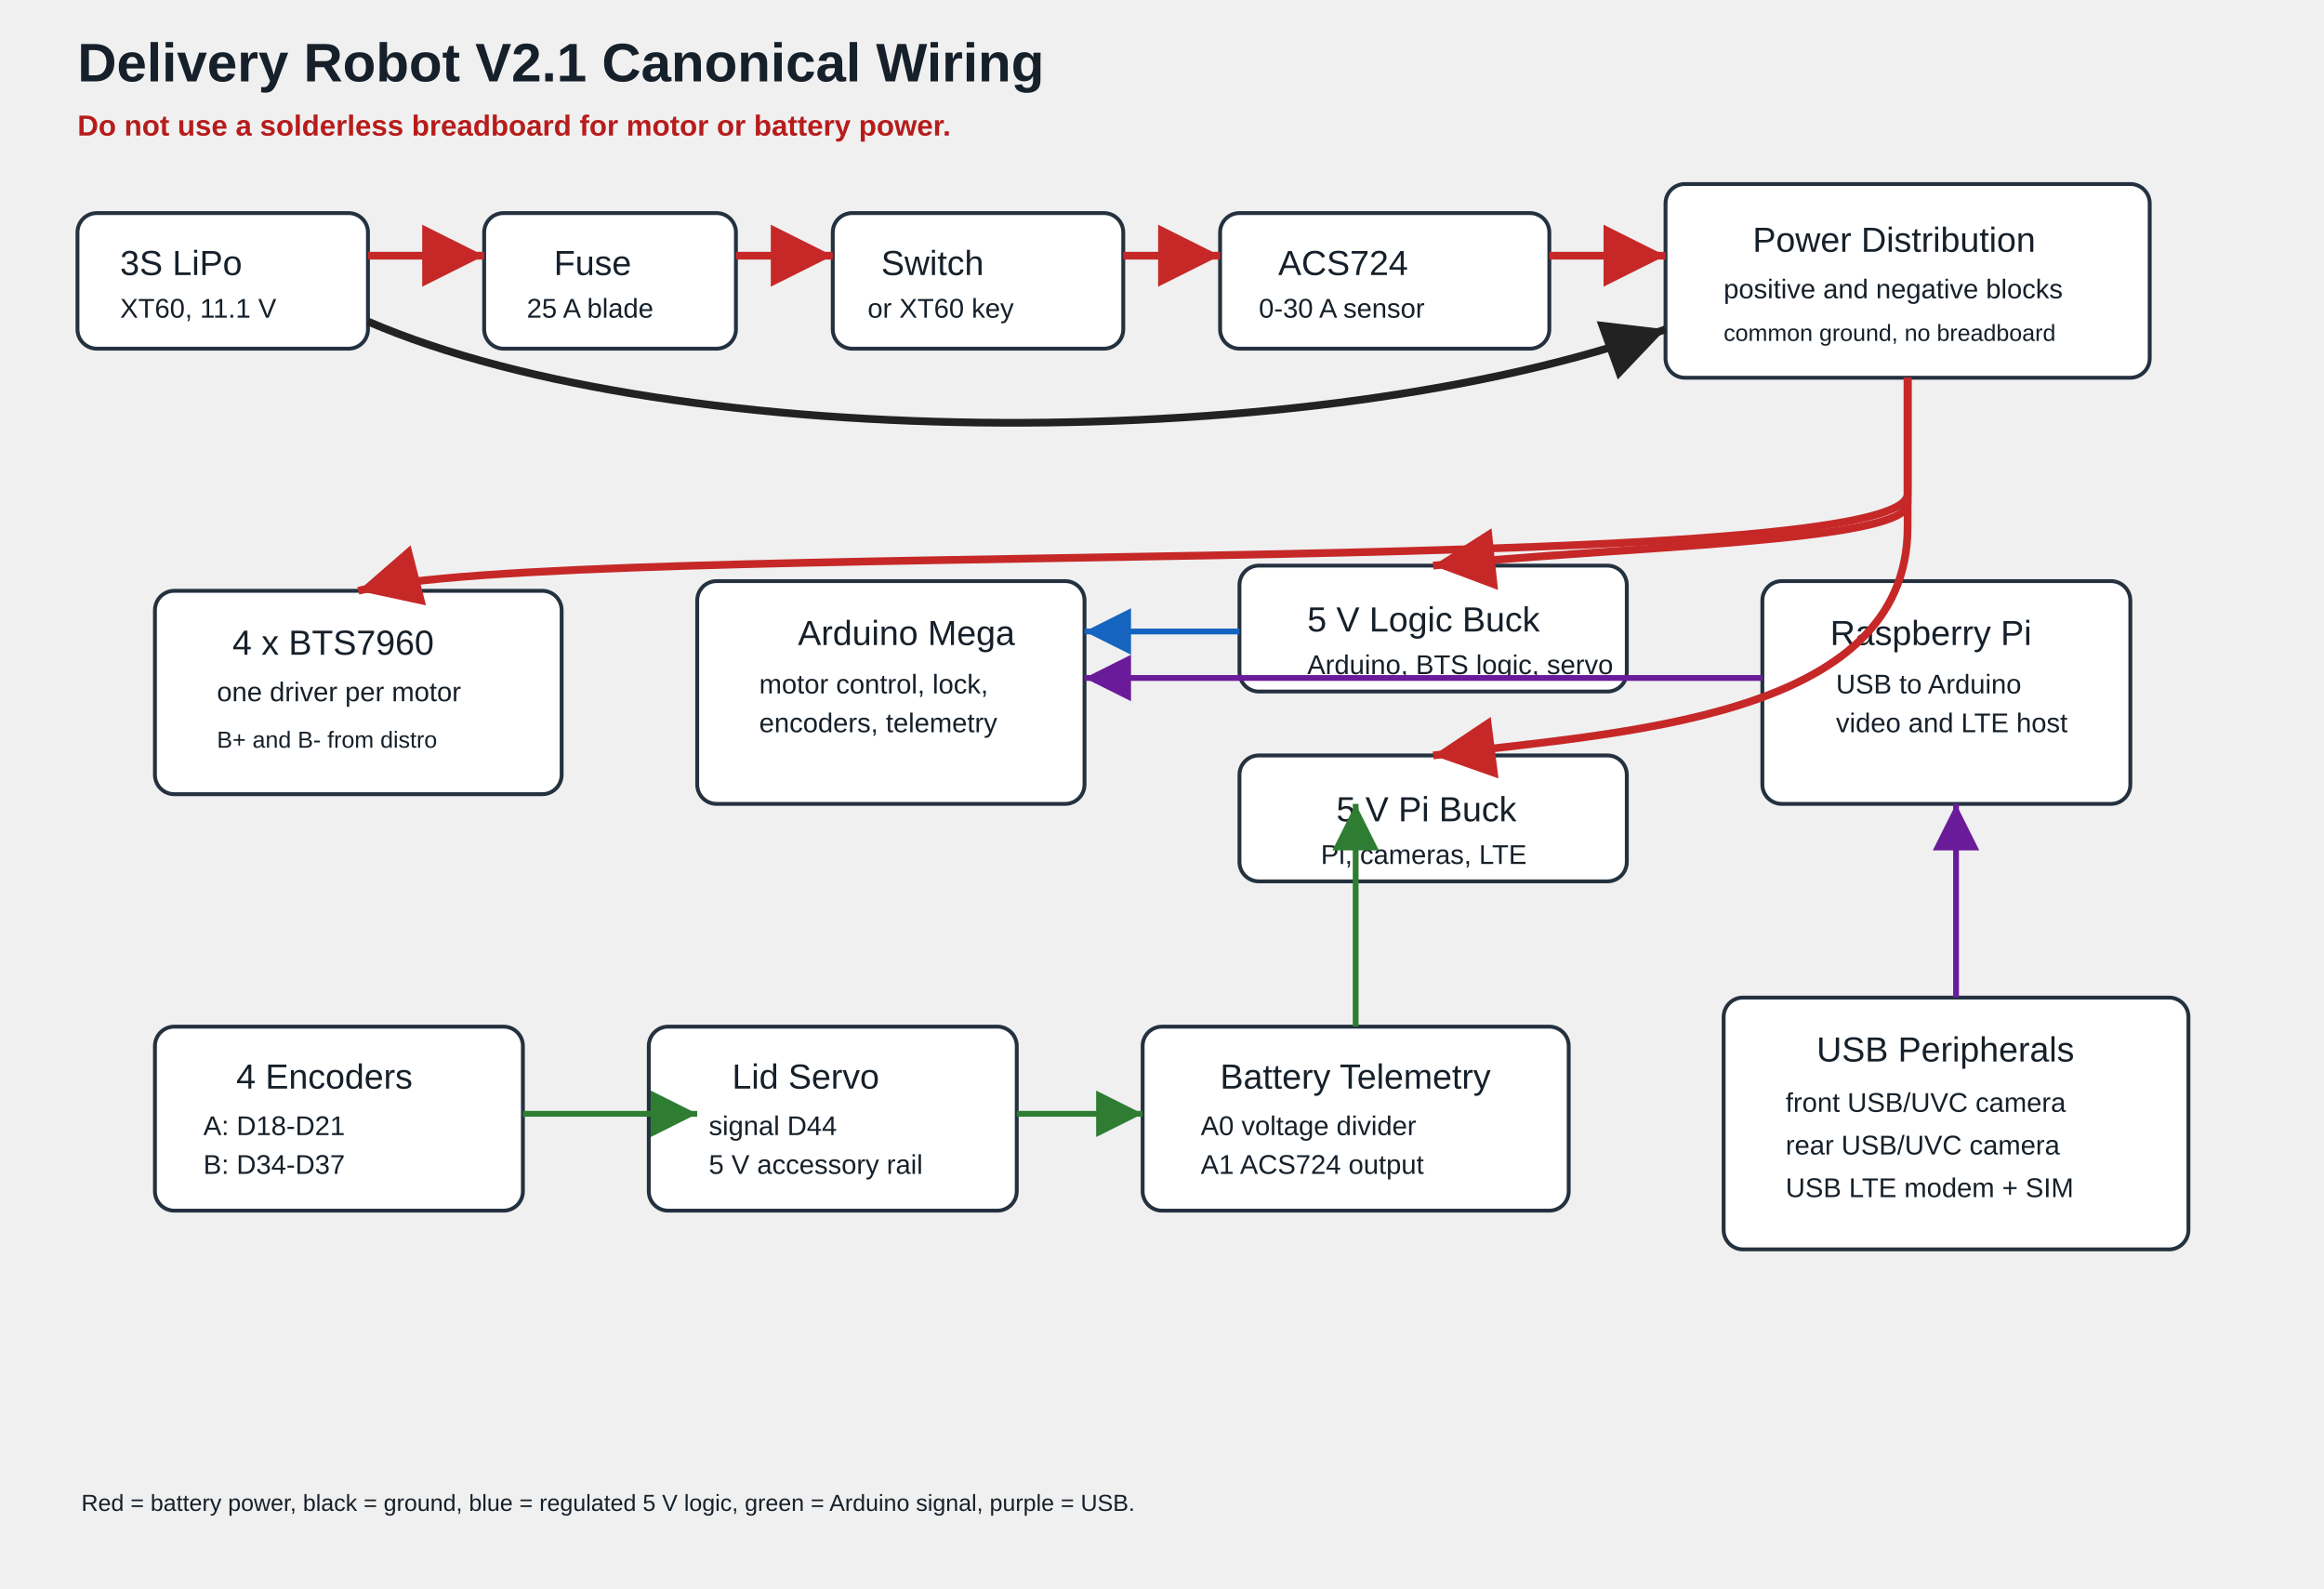
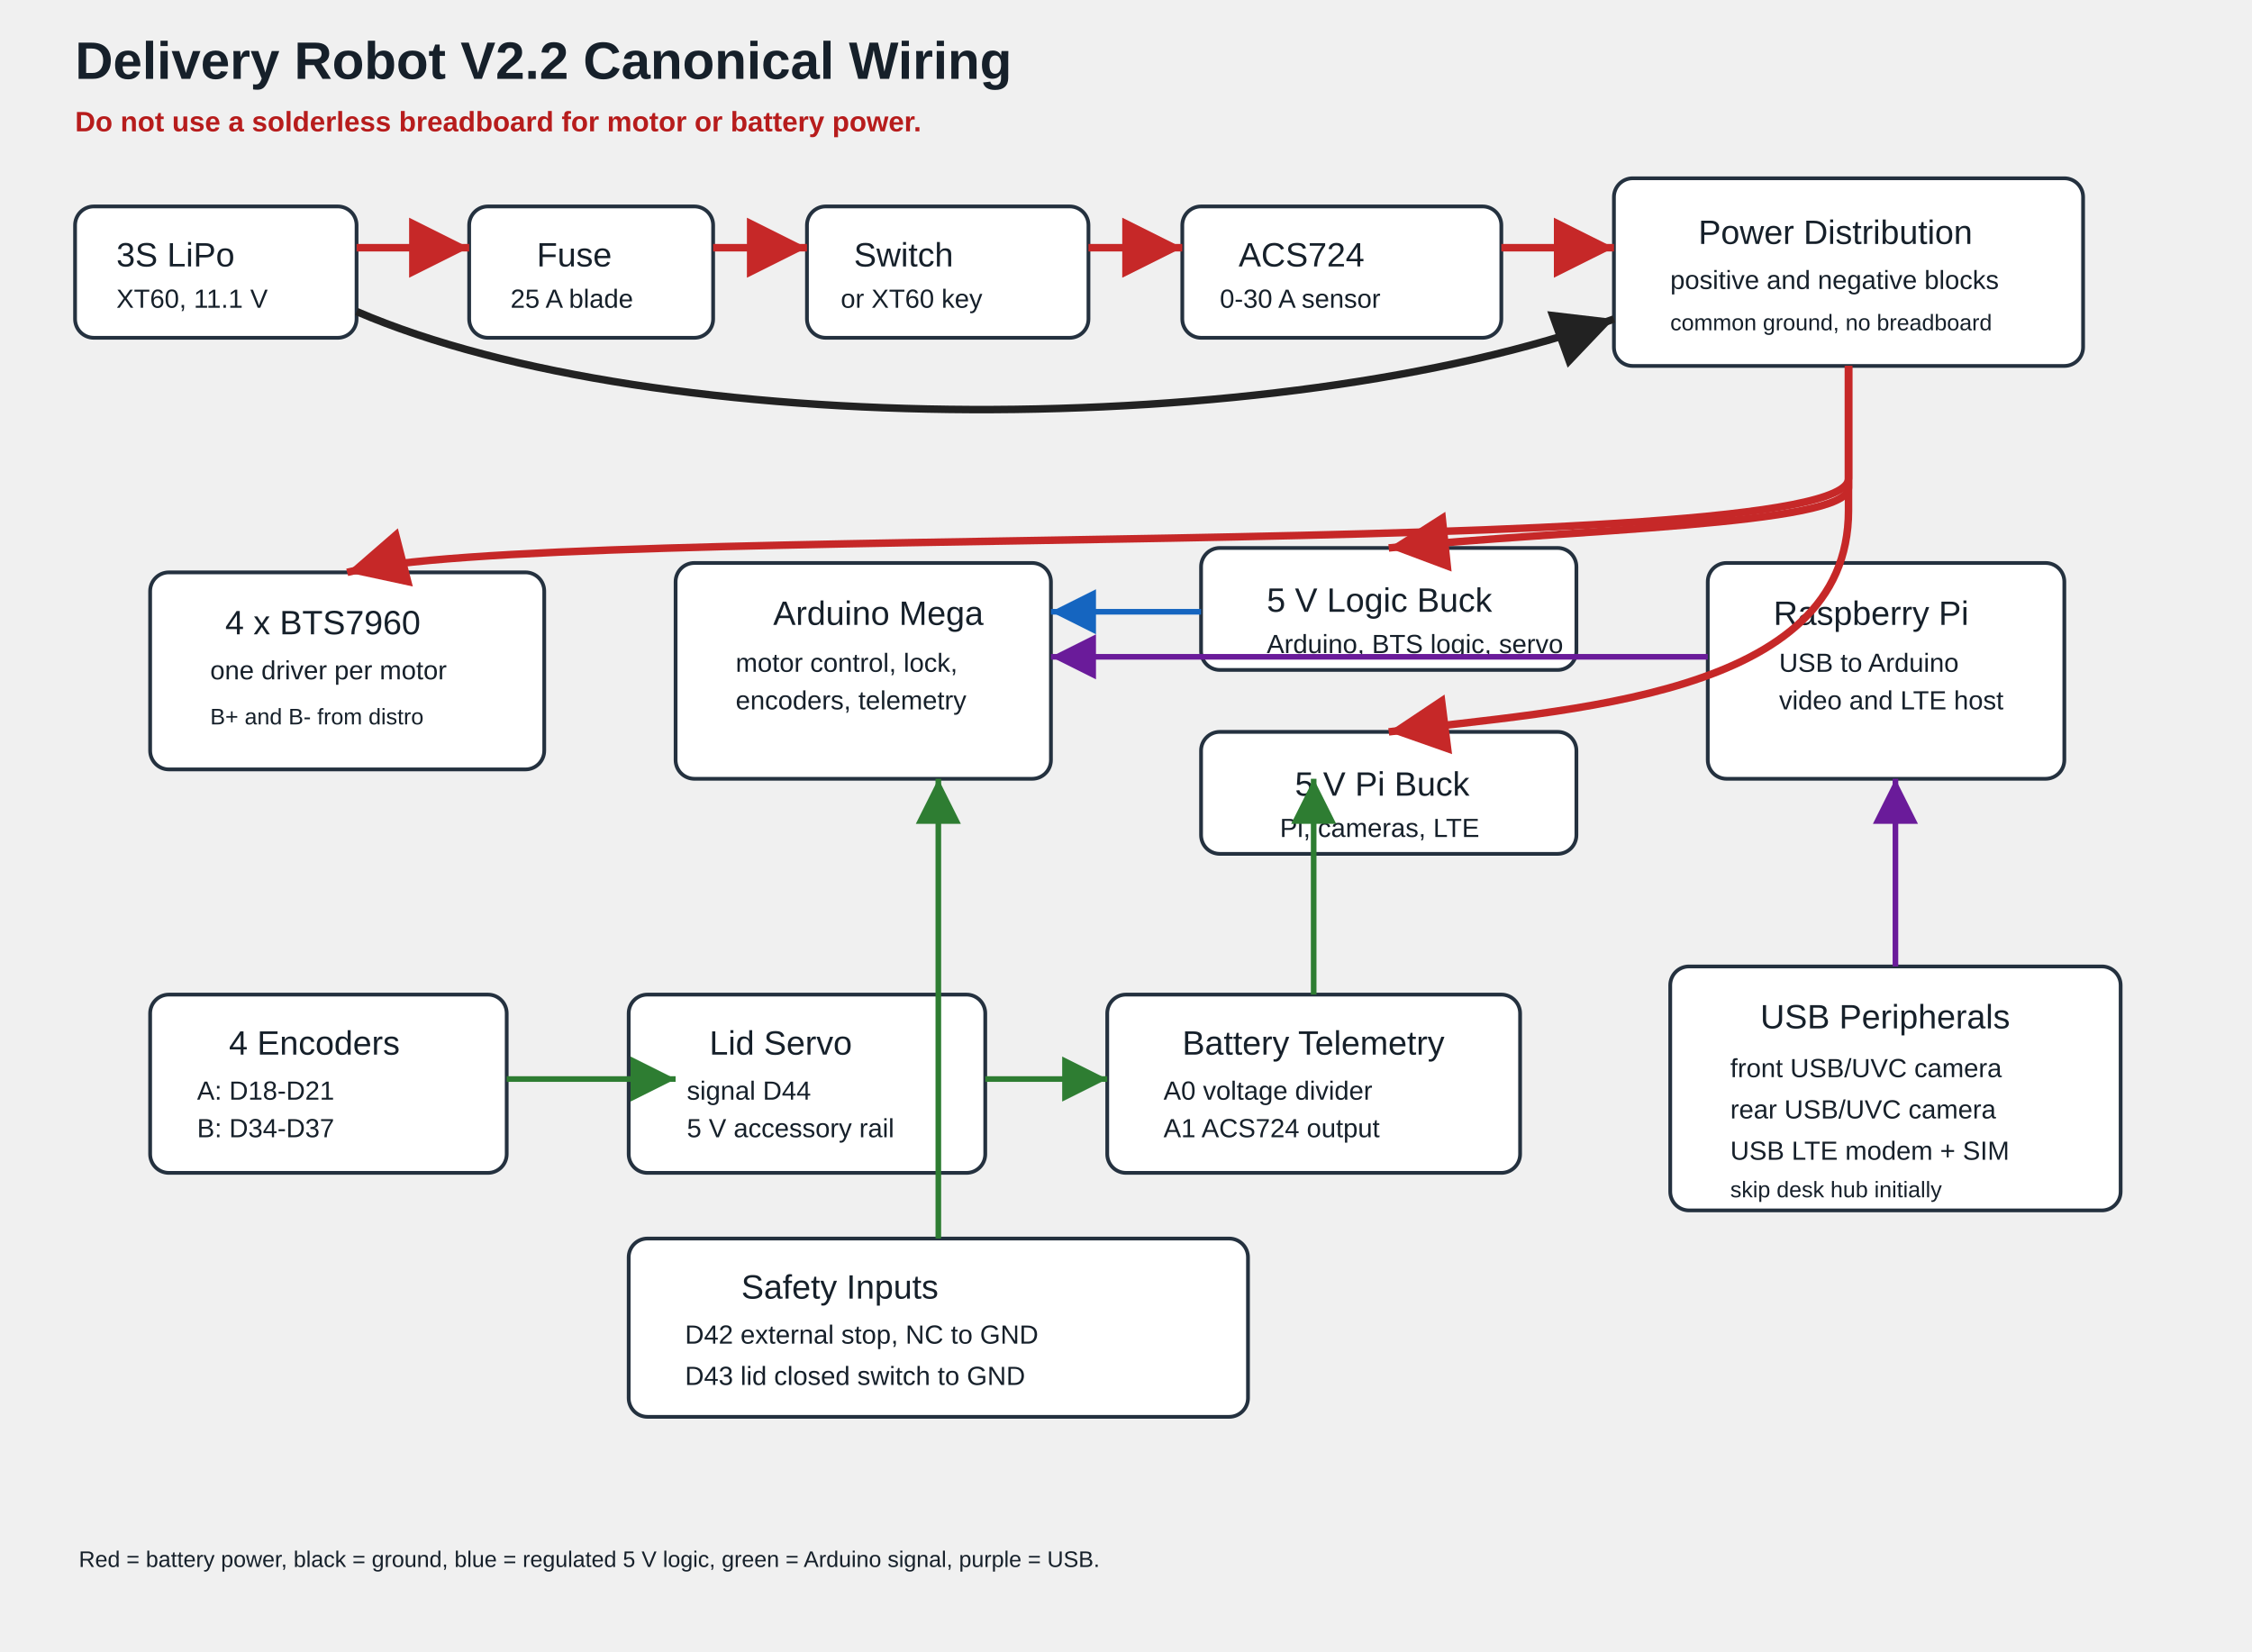
- <svg xmlns="http://www.w3.org/2000/svg" width="1200" height="820" viewBox="0 0 1200 820" role="img" aria-label="Canonical v2.1 delivery robot wiring diagram">
+ <svg xmlns="http://www.w3.org/2000/svg" width="1200" height="880" viewBox="0 0 1200 880" role="img" aria-label="Canonical v2.2 delivery robot wiring diagram">
  <defs>
    <style>
      .box { fill: #ffffff; stroke: #24313f; stroke-width: 2; rx: 10; }
      .power { stroke: #c62828; stroke-width: 4; fill: none; marker-end: url(#arrow-red); }
      .ground { stroke: #222222; stroke-width: 4; fill: none; marker-end: url(#arrow-black); }
      .logic { stroke: #1565c0; stroke-width: 3; fill: none; marker-end: url(#arrow-blue); }
      .signal { stroke: #2e7d32; stroke-width: 3; fill: none; marker-end: url(#arrow-green); }
      .usb { stroke: #6a1b9a; stroke-width: 3; fill: none; marker-end: url(#arrow-purple); }
      .label { font: 18px Arial, sans-serif; fill: #16202a; }
      .small { font: 14px Arial, sans-serif; fill: #16202a; }
      .tiny { font: 12px Arial, sans-serif; fill: #16202a; }
      .warn { font: 15px Arial, sans-serif; fill: #b71c1c; font-weight: bold; }
    </style>
    <marker id="arrow-red" markerWidth="12" markerHeight="12" refX="10" refY="6" orient="auto">
      <path d="M2,2 L10,6 L2,10 Z" fill="#c62828" />
    </marker>
    <marker id="arrow-black" markerWidth="12" markerHeight="12" refX="10" refY="6" orient="auto">
      <path d="M2,2 L10,6 L2,10 Z" fill="#222222" />
    </marker>
    <marker id="arrow-blue" markerWidth="12" markerHeight="12" refX="10" refY="6" orient="auto">
      <path d="M2,2 L10,6 L2,10 Z" fill="#1565c0" />
    </marker>
    <marker id="arrow-green" markerWidth="12" markerHeight="12" refX="10" refY="6" orient="auto">
      <path d="M2,2 L10,6 L2,10 Z" fill="#2e7d32" />
    </marker>
    <marker id="arrow-purple" markerWidth="12" markerHeight="12" refX="10" refY="6" orient="auto">
      <path d="M2,2 L10,6 L2,10 Z" fill="#6a1b9a" />
    </marker>
  </defs>
-   <text x="40" y="42" class="label" style="font-size:28px;font-weight:bold">Delivery Robot V2.1 Canonical Wiring</text>
+   <text x="40" y="42" class="label" style="font-size:28px;font-weight:bold">Delivery Robot V2.2 Canonical Wiring</text>
  <text x="40" y="70" class="warn">Do not use a solderless breadboard for motor or battery power.</text>
  <rect class="box" x="40" y="110" width="150" height="70" />
  <text class="label" x="62" y="142">3S LiPo</text>
  <text class="small" x="62" y="164">XT60, 11.1 V</text>
  <rect class="box" x="250" y="110" width="130" height="70" />
  <text class="label" x="286" y="142">Fuse</text>
  <text class="small" x="272" y="164">25 A blade</text>
  <rect class="box" x="430" y="110" width="150" height="70" />
  <text class="label" x="455" y="142">Switch</text>
  <text class="small" x="448" y="164">or XT60 key</text>
  <rect class="box" x="630" y="110" width="170" height="70" />
  <text class="label" x="660" y="142">ACS724</text>
  <text class="small" x="650" y="164">0-30 A sensor</text>
  <rect class="box" x="860" y="95" width="250" height="100" />
  <text class="label" x="905" y="130">Power Distribution</text>
  <text class="small" x="890" y="154">positive and negative blocks</text>
  <text class="tiny" x="890" y="176">common ground, no breadboard</text>
  <path class="power" d="M190 132 H250" />
  <path class="power" d="M380 132 H430" />
  <path class="power" d="M580 132 H630" />
  <path class="power" d="M800 132 H860" />
  <path class="ground" d="M190 166 C350 235, 680 235, 860 170" />
  <rect class="box" x="80" y="305" width="210" height="105" />
  <text class="label" x="120" y="338">4 x BTS7960</text>
  <text class="small" x="112" y="362">one driver per motor</text>
  <text class="tiny" x="112" y="386">B+ and B- from distro</text>
  <rect class="box" x="360" y="300" width="200" height="115" />
  <text class="label" x="412" y="333">Arduino Mega</text>
  <text class="small" x="392" y="358">motor control, lock,</text>
  <text class="small" x="392" y="378">encoders, telemetry</text>
  <rect class="box" x="640" y="292" width="200" height="65" />
  <text class="label" x="675" y="326">5 V Logic Buck</text>
  <text class="small" x="675" y="348">Arduino, BTS logic, servo</text>
  <rect class="box" x="640" y="390" width="200" height="65" />
  <text class="label" x="690" y="424">5 V Pi Buck</text>
  <text class="small" x="682" y="446">Pi, cameras, LTE</text>
  <rect class="box" x="910" y="300" width="190" height="115" />
  <text class="label" x="945" y="333">Raspberry Pi</text>
  <text class="small" x="948" y="358">USB to Arduino</text>
  <text class="small" x="948" y="378">video and LTE host</text>
  <path class="power" d="M985 195 V260 C985 280, 835 282, 740 292" />
  <path class="power" d="M985 195 V272 C985 372, 835 378, 740 390" />
  <path class="power" d="M985 195 V255 C985 300, 290 278, 185 305" />
  <path class="logic" d="M640 326 H560" />
  <path class="usb" d="M910 350 H560" />
  <rect class="box" x="80" y="530" width="190" height="95" />
  <text class="label" x="122" y="562">4 Encoders</text>
  <text class="small" x="105" y="586">A: D18-D21</text>
  <text class="small" x="105" y="606">B: D34-D37</text>
  <rect class="box" x="335" y="530" width="190" height="95" />
  <text class="label" x="378" y="562">Lid Servo</text>
  <text class="small" x="366" y="586">signal D44</text>
  <text class="small" x="366" y="606">5 V accessory rail</text>
  <rect class="box" x="590" y="530" width="220" height="95" />
  <text class="label" x="630" y="562">Battery Telemetry</text>
  <text class="small" x="620" y="586">A0 voltage divider</text>
  <text class="small" x="620" y="606">A1 ACS724 output</text>
  <rect class="box" x="890" y="515" width="240" height="130" />
  <text class="label" x="938" y="548">USB Peripherals</text>
  <text class="small" x="922" y="574">front USB/UVC camera</text>
  <text class="small" x="922" y="596">rear USB/UVC camera</text>
  <text class="small" x="922" y="618">USB LTE modem + SIM</text>
+   <text class="tiny" x="922" y="638">skip desk hub initially</text>
+   <rect class="box" x="335" y="660" width="330" height="95" />
+   <text class="label" x="395" y="692">Safety Inputs</text>
+   <text class="small" x="365" y="716">D42 external stop, NC to GND</text>
+   <text class="small" x="365" y="738">D43 lid closed switch to GND</text>
  <path class="signal" d="M270 575 H360" />
  <path class="signal" d="M525 575 H590" />
  <path class="signal" d="M700 530 V415" />
+   <path class="signal" d="M500 660 V415" />
  <path class="usb" d="M1010 515 V415" />
-   <text class="tiny" x="42" y="780">Red = battery power, black = ground, blue = regulated 5 V logic, green = Arduino signal, purple = USB.</text>
+   <text class="tiny" x="42" y="835">Red = battery power, black = ground, blue = regulated 5 V logic, green = Arduino signal, purple = USB.</text>
</svg>
